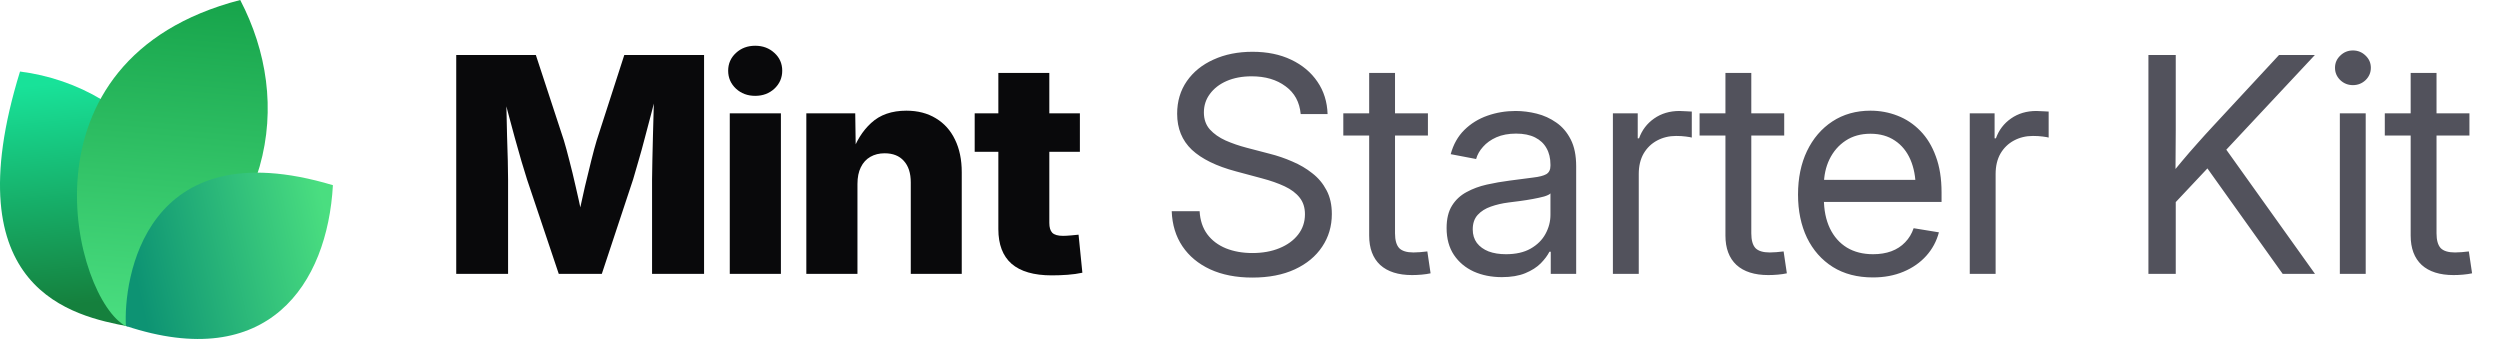
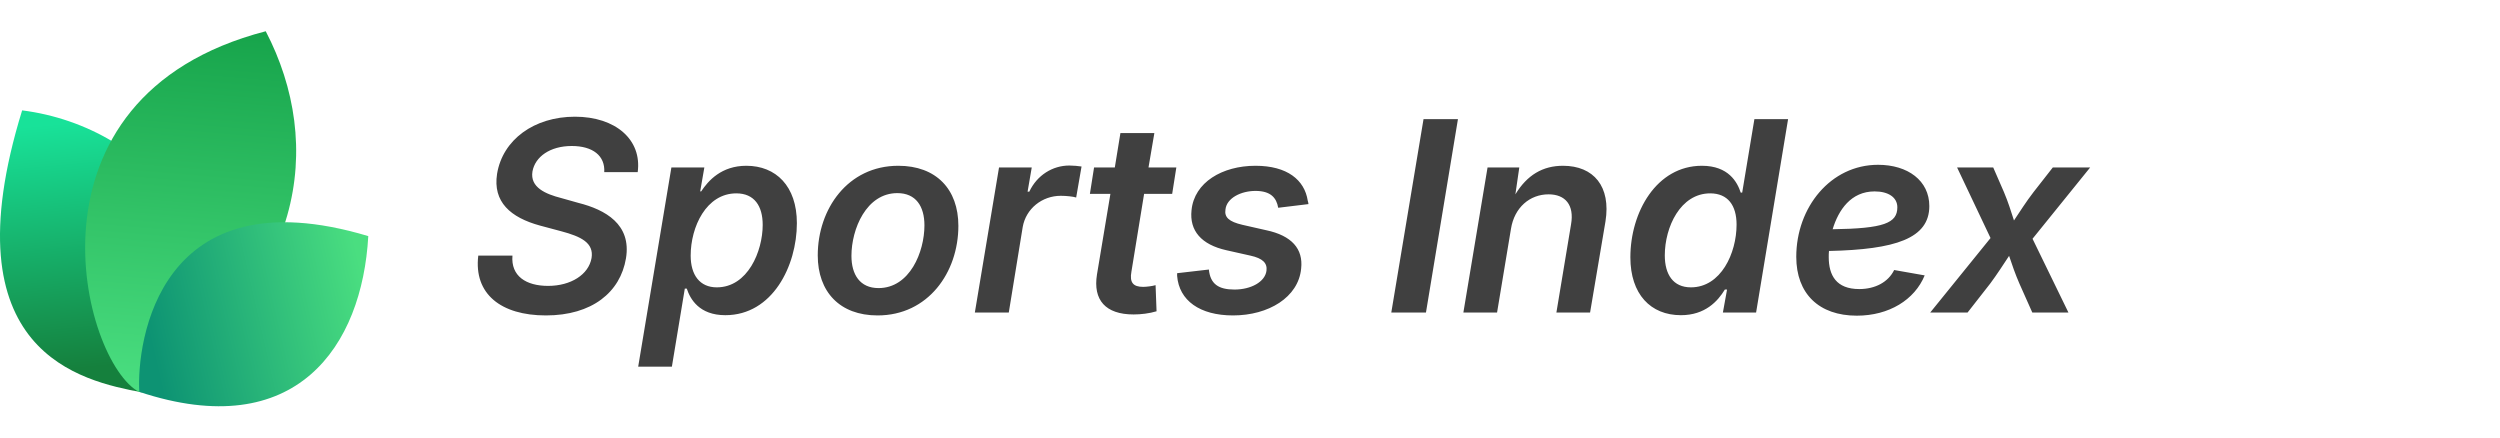
- <svg xmlns="http://www.w3.org/2000/svg" width="177" height="24" viewBox="0 0 177 24" fill="none">
-   <path d="M9.061 23.108C5.268 22.377 -3.391 20.627 1.417 5.064C9.634 6.099 16.973 14.064 9.061 23.108Z" fill="url(#paint0_linear_17557_2020)" />
-   <path d="M8.919 23.094C5.276 21.222 0.784 4.209 17.007 0C20.757 7.193 19.621 16.545 8.919 23.094Z" fill="url(#paint1_linear_17557_2020)" />
-   <path d="M8.914 23.079C8.735 19.882 10.159 9.085 23.57 13.111C23.181 20.123 18.984 26.418 8.914 23.079Z" fill="url(#paint2_linear_17557_2020)" />
-   <path d="M32.301 19.392V3.894H37.938L39.925 9.948C40.036 10.315 40.164 10.787 40.31 11.362C40.462 11.938 40.611 12.552 40.757 13.204C40.91 13.855 41.048 14.483 41.173 15.086C41.305 15.682 41.412 16.192 41.495 16.615H40.695C40.771 16.192 40.871 15.682 40.996 15.086C41.128 14.49 41.267 13.866 41.412 13.214C41.565 12.562 41.714 11.948 41.86 11.373C42.005 10.79 42.133 10.315 42.244 9.948L44.2 3.894H49.848V19.392H46.166V12.704C46.166 12.357 46.173 11.917 46.187 11.383C46.2 10.849 46.214 10.27 46.228 9.646C46.249 9.022 46.266 8.391 46.28 7.753C46.301 7.115 46.311 6.519 46.311 5.964H46.623C46.485 6.561 46.332 7.181 46.166 7.826C45.999 8.471 45.833 9.102 45.666 9.719C45.507 10.336 45.351 10.901 45.198 11.414C45.053 11.928 44.928 12.357 44.824 12.704L42.608 19.392H39.561L37.314 12.704C37.203 12.357 37.072 11.928 36.919 11.414C36.773 10.901 36.614 10.34 36.441 9.729C36.274 9.112 36.104 8.481 35.931 7.836C35.764 7.192 35.608 6.567 35.463 5.964H35.827C35.834 6.512 35.844 7.105 35.858 7.743C35.872 8.374 35.886 9.005 35.9 9.636C35.92 10.26 35.938 10.839 35.952 11.373C35.965 11.907 35.972 12.351 35.972 12.704V19.392H32.301ZM51.668 19.392V8.024H55.288V19.392H51.668ZM53.468 6.786C52.927 6.786 52.473 6.616 52.105 6.276C51.738 5.93 51.554 5.507 51.554 5.007C51.554 4.508 51.738 4.088 52.105 3.749C52.473 3.409 52.927 3.239 53.468 3.239C54.009 3.239 54.463 3.409 54.83 3.749C55.198 4.082 55.382 4.501 55.382 5.007C55.382 5.507 55.198 5.93 54.83 6.276C54.463 6.616 54.009 6.786 53.468 6.786ZM60.708 13.027V19.392H57.088V8.024H60.551L60.593 10.967H60.281C60.593 10.024 61.061 9.268 61.685 8.7C62.309 8.124 63.138 7.836 64.171 7.836C64.975 7.836 65.672 8.017 66.262 8.377C66.851 8.731 67.302 9.234 67.614 9.885C67.933 10.537 68.092 11.307 68.092 12.194V19.392H64.483V12.912C64.483 12.26 64.32 11.754 63.994 11.394C63.675 11.033 63.221 10.853 62.632 10.853C62.25 10.853 61.914 10.936 61.623 11.102C61.332 11.269 61.106 11.515 60.947 11.841C60.787 12.16 60.708 12.555 60.708 13.027ZM76.456 8.024V10.749H69.008V8.024H76.456ZM70.683 5.163H74.292V15.783C74.292 16.102 74.361 16.334 74.5 16.48C74.646 16.625 74.899 16.698 75.259 16.698C75.405 16.698 75.596 16.688 75.831 16.667C76.074 16.646 76.251 16.629 76.362 16.615L76.632 19.309C76.313 19.378 75.963 19.427 75.582 19.455C75.207 19.482 74.836 19.496 74.469 19.496C73.2 19.496 72.25 19.222 71.619 18.674C70.995 18.127 70.683 17.308 70.683 16.22V5.163Z" fill="#09090B" />
-   <path d="M88.667 19.652C87.523 19.652 86.528 19.458 85.682 19.07C84.843 18.681 84.188 18.137 83.716 17.437C83.245 16.736 82.992 15.908 82.957 14.951H84.933C84.968 15.596 85.148 16.14 85.474 16.584C85.8 17.021 86.24 17.354 86.795 17.582C87.35 17.804 87.974 17.915 88.667 17.915C89.388 17.915 90.026 17.801 90.581 17.572C91.143 17.343 91.583 17.024 91.902 16.615C92.228 16.199 92.391 15.717 92.391 15.169C92.391 14.698 92.266 14.306 92.017 13.994C91.767 13.675 91.413 13.408 90.956 13.193C90.498 12.978 89.954 12.787 89.323 12.621L87.502 12.132C86.123 11.765 85.082 11.255 84.382 10.603C83.689 9.944 83.342 9.095 83.342 8.055C83.342 7.174 83.571 6.404 84.028 5.746C84.486 5.087 85.117 4.577 85.921 4.217C86.726 3.849 87.645 3.666 88.678 3.666C89.718 3.666 90.63 3.853 91.413 4.227C92.204 4.602 92.824 5.122 93.275 5.787C93.726 6.446 93.965 7.209 93.993 8.076H92.089C92.013 7.23 91.656 6.574 91.018 6.11C90.387 5.638 89.586 5.403 88.615 5.403C87.95 5.403 87.36 5.513 86.847 5.735C86.341 5.957 85.946 6.262 85.661 6.651C85.377 7.032 85.235 7.469 85.235 7.961C85.235 8.447 85.377 8.849 85.661 9.168C85.946 9.48 86.317 9.74 86.774 9.948C87.232 10.149 87.724 10.319 88.251 10.457L89.884 10.884C90.439 11.023 90.977 11.206 91.496 11.435C92.023 11.657 92.495 11.934 92.911 12.267C93.334 12.593 93.67 12.995 93.92 13.474C94.17 13.945 94.294 14.504 94.294 15.149C94.294 16.015 94.066 16.788 93.608 17.468C93.157 18.148 92.512 18.681 91.673 19.07C90.834 19.458 89.832 19.652 88.667 19.652ZM101.097 8.024V9.594H95.106V8.024H101.097ZM96.937 5.163H98.767V16.521C98.767 17 98.865 17.347 99.059 17.562C99.26 17.77 99.6 17.874 100.078 17.874C100.21 17.874 100.366 17.867 100.546 17.853C100.733 17.832 100.903 17.815 101.056 17.801L101.285 19.351C101.097 19.392 100.886 19.423 100.65 19.444C100.414 19.465 100.189 19.475 99.974 19.475C98.996 19.475 98.244 19.236 97.717 18.758C97.197 18.272 96.937 17.579 96.937 16.677V5.163ZM106.33 19.621C105.595 19.621 104.932 19.489 104.343 19.226C103.754 18.955 103.285 18.564 102.939 18.05C102.592 17.53 102.419 16.896 102.419 16.147C102.419 15.495 102.547 14.965 102.804 14.556C103.06 14.146 103.403 13.828 103.833 13.599C104.263 13.363 104.742 13.186 105.269 13.068C105.796 12.95 106.333 12.857 106.881 12.787C107.574 12.69 108.132 12.617 108.555 12.569C108.978 12.52 109.287 12.441 109.481 12.33C109.675 12.212 109.772 12.014 109.772 11.737V11.654C109.772 11.203 109.679 10.815 109.492 10.489C109.311 10.163 109.041 9.91 108.68 9.729C108.32 9.549 107.872 9.459 107.338 9.459C106.805 9.459 106.34 9.546 105.945 9.719C105.556 9.892 105.241 10.118 104.998 10.395C104.755 10.665 104.593 10.953 104.509 11.258L102.71 10.915C102.897 10.222 103.22 9.65 103.677 9.199C104.135 8.748 104.679 8.412 105.31 8.19C105.941 7.968 106.607 7.857 107.307 7.857C107.8 7.857 108.295 7.92 108.795 8.044C109.301 8.169 109.765 8.381 110.188 8.679C110.611 8.97 110.951 9.369 111.208 9.875C111.464 10.374 111.593 11.005 111.593 11.768V19.392H109.793V17.822H109.7C109.568 18.085 109.363 18.359 109.086 18.643C108.809 18.921 108.444 19.153 107.994 19.34C107.543 19.527 106.988 19.621 106.33 19.621ZM106.621 17.998C107.321 17.998 107.904 17.867 108.368 17.603C108.84 17.333 109.19 16.986 109.419 16.563C109.654 16.133 109.772 15.682 109.772 15.211V13.692C109.703 13.769 109.554 13.841 109.325 13.911C109.096 13.973 108.829 14.032 108.524 14.088C108.226 14.143 107.921 14.192 107.609 14.233C107.304 14.275 107.033 14.309 106.798 14.337C106.354 14.393 105.938 14.49 105.549 14.628C105.168 14.76 104.86 14.954 104.624 15.211C104.388 15.467 104.27 15.811 104.27 16.241C104.27 16.615 104.367 16.934 104.561 17.198C104.762 17.461 105.04 17.662 105.393 17.801C105.747 17.933 106.156 17.998 106.621 17.998ZM114.193 19.392V8.024H115.951V9.792H116.045C116.253 9.209 116.61 8.741 117.116 8.388C117.622 8.034 118.219 7.857 118.905 7.857C119.058 7.857 119.217 7.864 119.384 7.878C119.55 7.885 119.682 7.892 119.779 7.899V9.74C119.716 9.719 119.578 9.695 119.363 9.667C119.155 9.639 118.922 9.625 118.666 9.625C118.174 9.625 117.726 9.733 117.324 9.948C116.922 10.163 116.603 10.471 116.367 10.874C116.138 11.276 116.024 11.758 116.024 12.319V19.392H114.193ZM126.322 8.024V9.594H120.33V8.024H126.322ZM122.161 5.163H123.992V16.521C123.992 17 124.089 17.347 124.283 17.562C124.484 17.77 124.824 17.874 125.302 17.874C125.434 17.874 125.59 17.867 125.77 17.853C125.958 17.832 126.127 17.815 126.28 17.801L126.509 19.351C126.322 19.392 126.11 19.423 125.874 19.444C125.639 19.465 125.413 19.475 125.198 19.475C124.221 19.475 123.468 19.236 122.941 18.758C122.421 18.272 122.161 17.579 122.161 16.677V5.163ZM132.604 19.642C131.502 19.642 130.555 19.396 129.765 18.903C128.974 18.404 128.364 17.714 127.934 16.834C127.511 15.946 127.3 14.927 127.3 13.775C127.3 12.611 127.511 11.584 127.934 10.697C128.364 9.802 128.964 9.102 129.734 8.596C130.51 8.089 131.408 7.836 132.428 7.836C133.1 7.836 133.738 7.954 134.341 8.19C134.952 8.426 135.489 8.783 135.954 9.261C136.425 9.74 136.793 10.343 137.056 11.071C137.327 11.792 137.462 12.645 137.462 13.63V14.296H128.433V12.735H136.463L135.631 13.297C135.631 12.541 135.506 11.876 135.257 11.3C135.007 10.725 134.643 10.277 134.165 9.958C133.686 9.632 133.107 9.469 132.428 9.469C131.748 9.469 131.162 9.632 130.67 9.958C130.177 10.284 129.796 10.725 129.526 11.279C129.262 11.827 129.13 12.441 129.13 13.12V14.046C129.13 14.864 129.273 15.572 129.557 16.168C129.841 16.757 130.243 17.211 130.763 17.53C131.283 17.842 131.901 17.998 132.615 17.998C133.093 17.998 133.523 17.929 133.905 17.79C134.293 17.645 134.619 17.433 134.882 17.156C135.153 16.879 135.354 16.546 135.486 16.157L137.275 16.449C137.108 17.08 136.81 17.634 136.38 18.113C135.95 18.591 135.413 18.966 134.768 19.236C134.123 19.507 133.402 19.642 132.604 19.642ZM139.459 19.392V8.024H141.217V9.792H141.311C141.519 9.209 141.876 8.741 142.382 8.388C142.888 8.034 143.485 7.857 144.171 7.857C144.324 7.857 144.483 7.864 144.649 7.878C144.816 7.885 144.948 7.892 145.045 7.899V9.74C144.982 9.719 144.844 9.695 144.629 9.667C144.421 9.639 144.188 9.625 143.932 9.625C143.439 9.625 142.992 9.733 142.59 9.948C142.188 10.163 141.869 10.471 141.633 10.874C141.404 11.276 141.29 11.758 141.29 12.319V19.392H139.459ZM153.429 14.961V12.715C153.783 12.257 154.136 11.82 154.49 11.404C154.844 10.981 155.204 10.565 155.572 10.156C155.939 9.74 156.314 9.327 156.695 8.918L161.355 3.894H163.893L157.277 10.967H157.184L153.429 14.961ZM152.108 19.392V3.894H154.043V9.241L154.022 12.559L154.043 13.505V19.392H152.108ZM161.615 19.392L155.967 11.477L157.173 9.969L163.903 19.392H161.615ZM165.661 19.392V8.024H167.492V19.392H165.661ZM166.587 6.027C166.24 6.027 165.942 5.909 165.692 5.673C165.443 5.43 165.318 5.139 165.318 4.799C165.318 4.459 165.443 4.172 165.692 3.936C165.942 3.693 166.24 3.572 166.587 3.572C166.934 3.572 167.232 3.693 167.482 3.936C167.731 4.172 167.856 4.459 167.856 4.799C167.856 5.139 167.731 5.43 167.482 5.673C167.232 5.909 166.934 6.027 166.587 6.027ZM174.836 8.024V9.594H168.844V8.024H174.836ZM170.675 5.163H172.506V16.521C172.506 17 172.603 17.347 172.797 17.562C172.998 17.77 173.338 17.874 173.816 17.874C173.948 17.874 174.104 17.867 174.284 17.853C174.472 17.832 174.641 17.815 174.794 17.801L175.023 19.351C174.836 19.392 174.624 19.423 174.388 19.444C174.153 19.465 173.927 19.475 173.712 19.475C172.735 19.475 171.982 19.236 171.455 18.758C170.935 18.272 170.675 17.579 170.675 16.677V5.163Z" fill="#52525C" />
+ <svg xmlns="http://www.w3.org/2000/svg" width="160" height="28" viewBox="0 0 160 28" fill="none">
+   <g transform="translate(0, 2) scale(1)">
+     <path d="M9.061 23.108C5.268 22.377 -3.391 20.627 1.417 5.064C9.634 6.099 16.973 14.064 9.061 23.108Z" fill="url(#paint0_linear)" />
+     <path d="M8.919 23.094C5.276 21.222 0.784 4.209 17.007 0C20.757 7.193 19.621 16.545 8.919 23.094Z" fill="url(#paint1_linear)" />
+     <path d="M8.914 23.079C8.735 19.882 10.159 9.085 23.57 13.111C23.181 20.123 18.984 26.418 8.914 23.079Z" fill="url(#paint2_linear)" />
+   </g>
+   <text x="30" y="20" font-family="Inter, -apple-system, BlinkMacSystemFont, 'Segoe UI', sans-serif" font-size="17" font-weight="600" font-style="italic" fill="rgba(0, 0, 0, 0.75)">Sports Index</text>
  <defs>
-     <linearGradient id="paint0_linear_17557_2020" x1="3.776" y1="5.916" x2="5.232" y2="21.559" gradientUnits="userSpaceOnUse">
+     <linearGradient id="paint0_linear" x1="3.776" y1="5.916" x2="5.232" y2="21.559" gradientUnits="userSpaceOnUse">
      <stop stop-color="#18E299" />
      <stop offset="1" stop-color="#15803D" />
    </linearGradient>
-     <linearGradient id="paint1_linear_17557_2020" x1="12.171" y1="-0.718" x2="10.19" y2="22.983" gradientUnits="userSpaceOnUse">
+     <linearGradient id="paint1_linear" x1="12.171" y1="-0.718" x2="10.19" y2="22.983" gradientUnits="userSpaceOnUse">
      <stop stop-color="#16A34A" />
      <stop offset="1" stop-color="#4ADE80" />
    </linearGradient>
-     <linearGradient id="paint2_linear_17557_2020" x1="23.133" y1="15.353" x2="9.338" y2="18.52" gradientUnits="userSpaceOnUse">
+     <linearGradient id="paint2_linear" x1="23.133" y1="15.353" x2="9.338" y2="18.52" gradientUnits="userSpaceOnUse">
      <stop stop-color="#4ADE80" />
      <stop offset="1" stop-color="#0D9373" />
    </linearGradient>
  </defs>
</svg>
